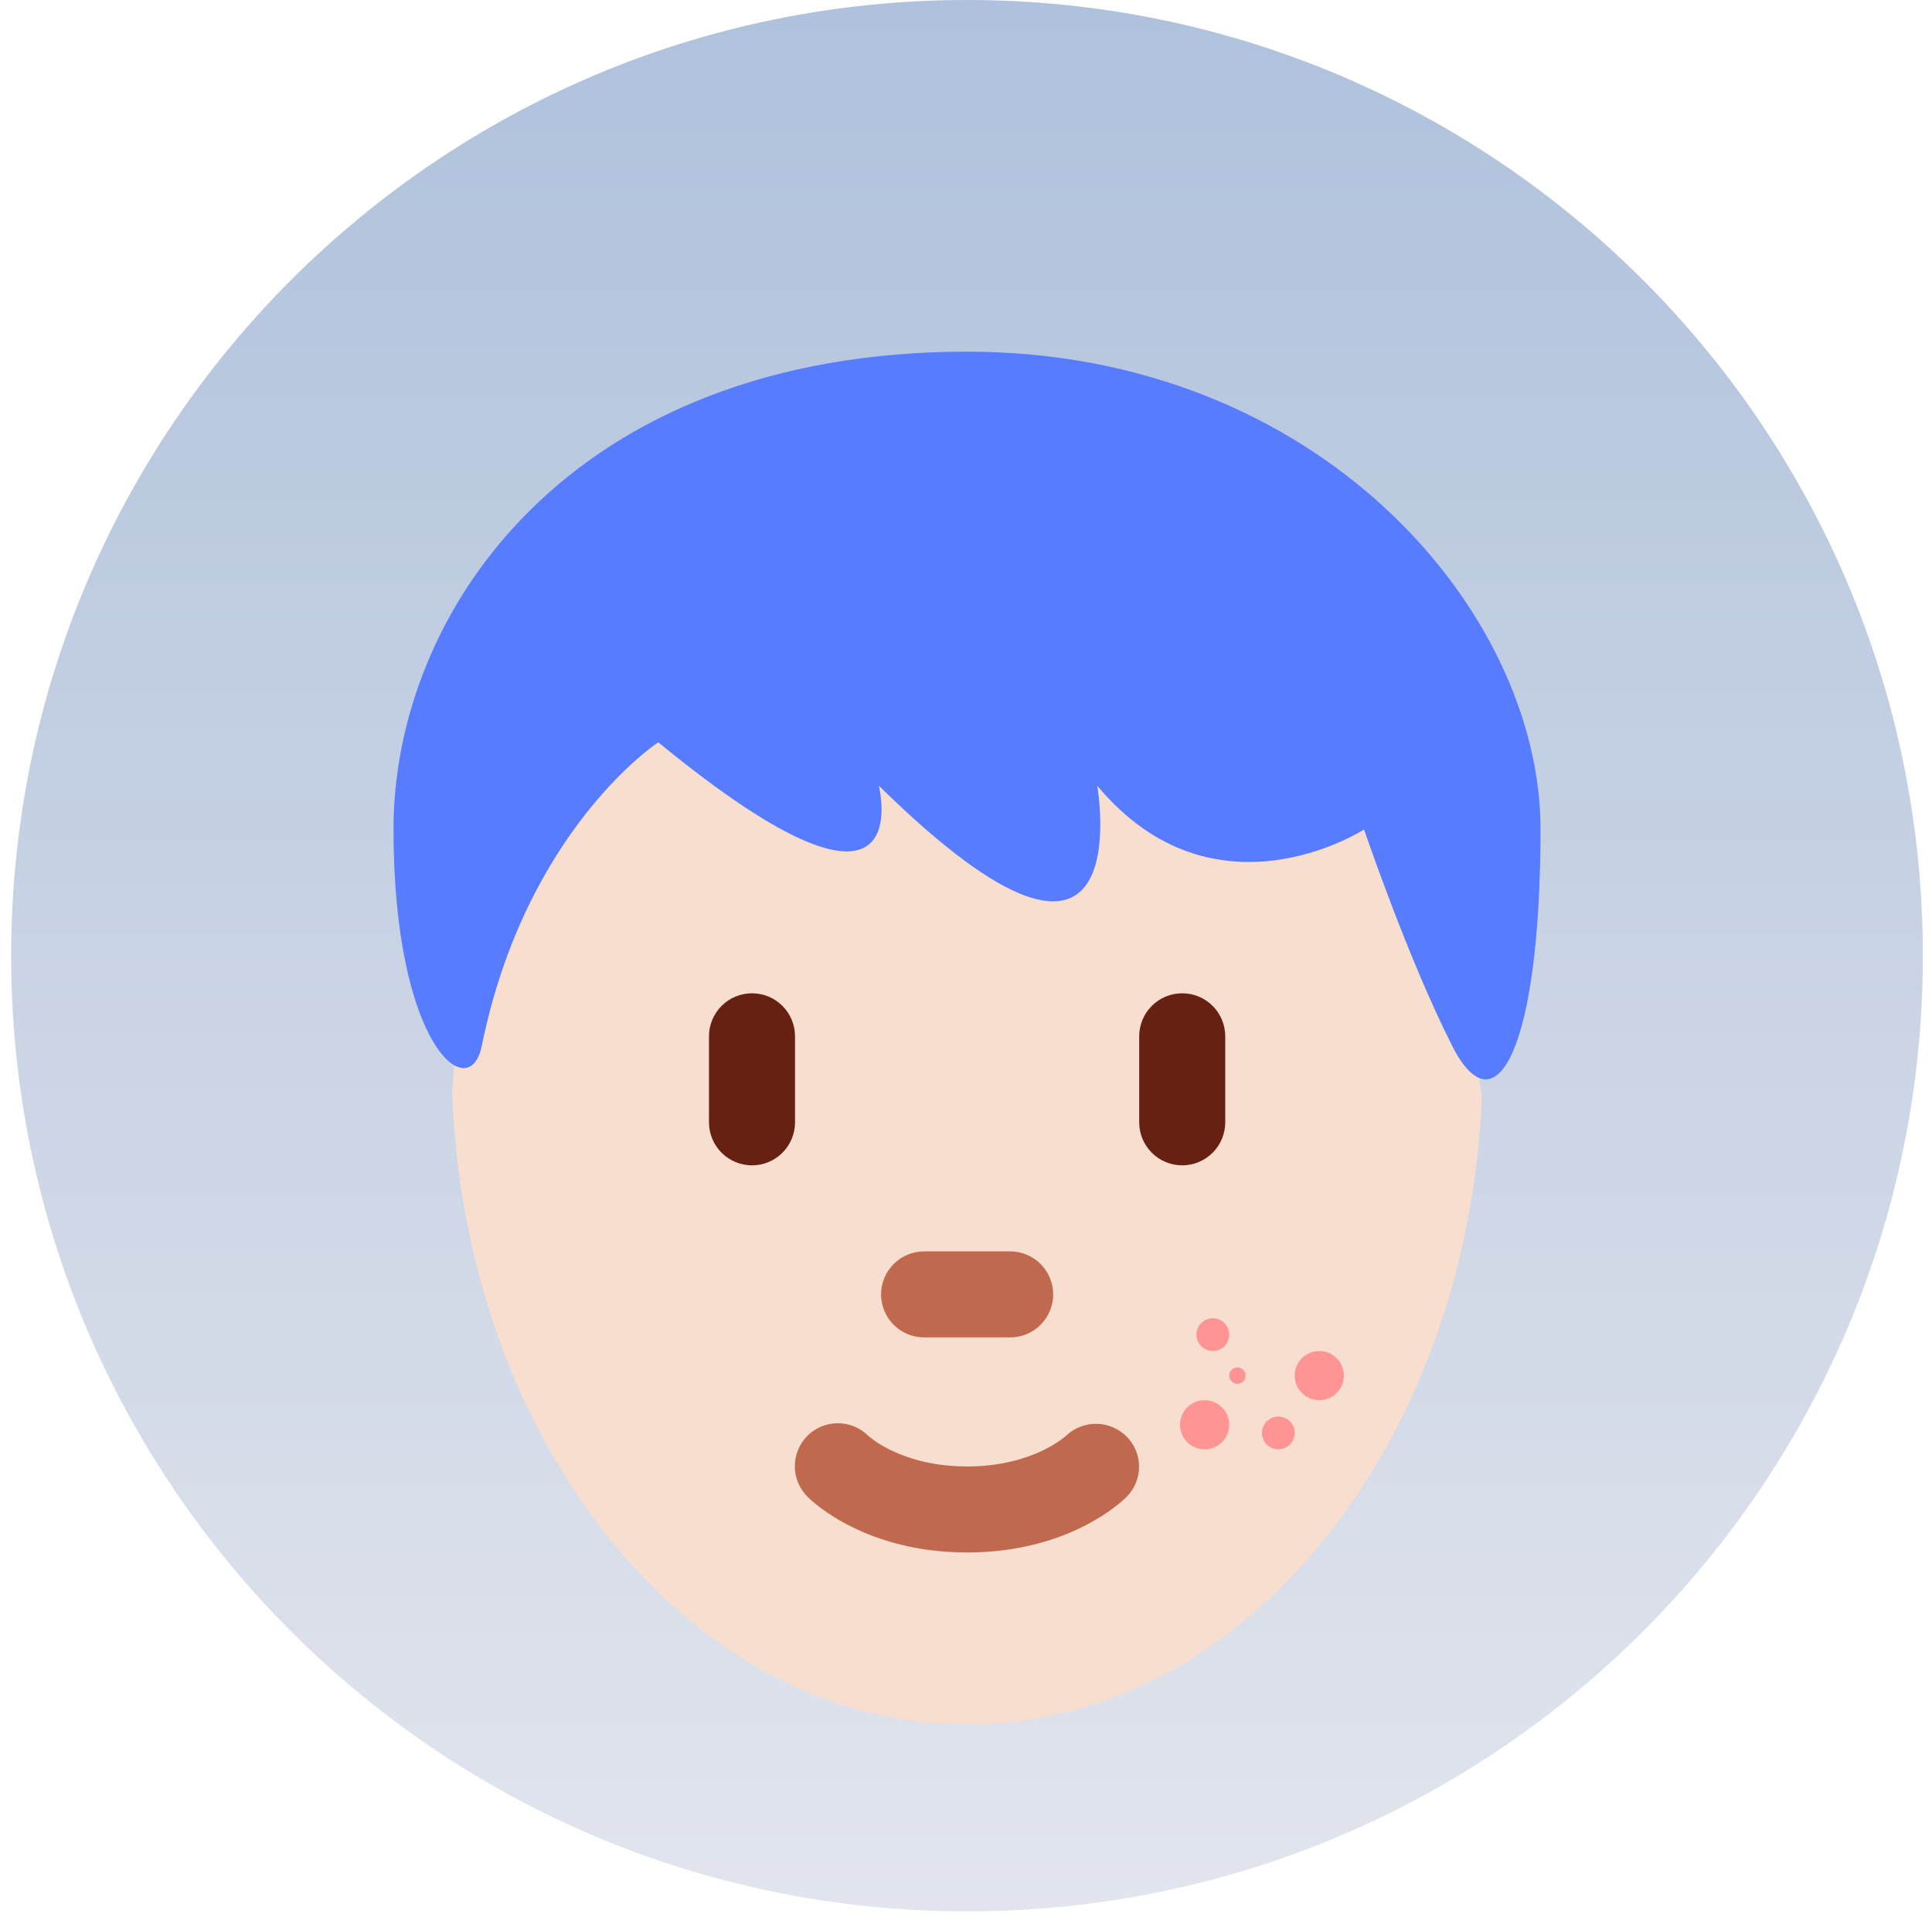
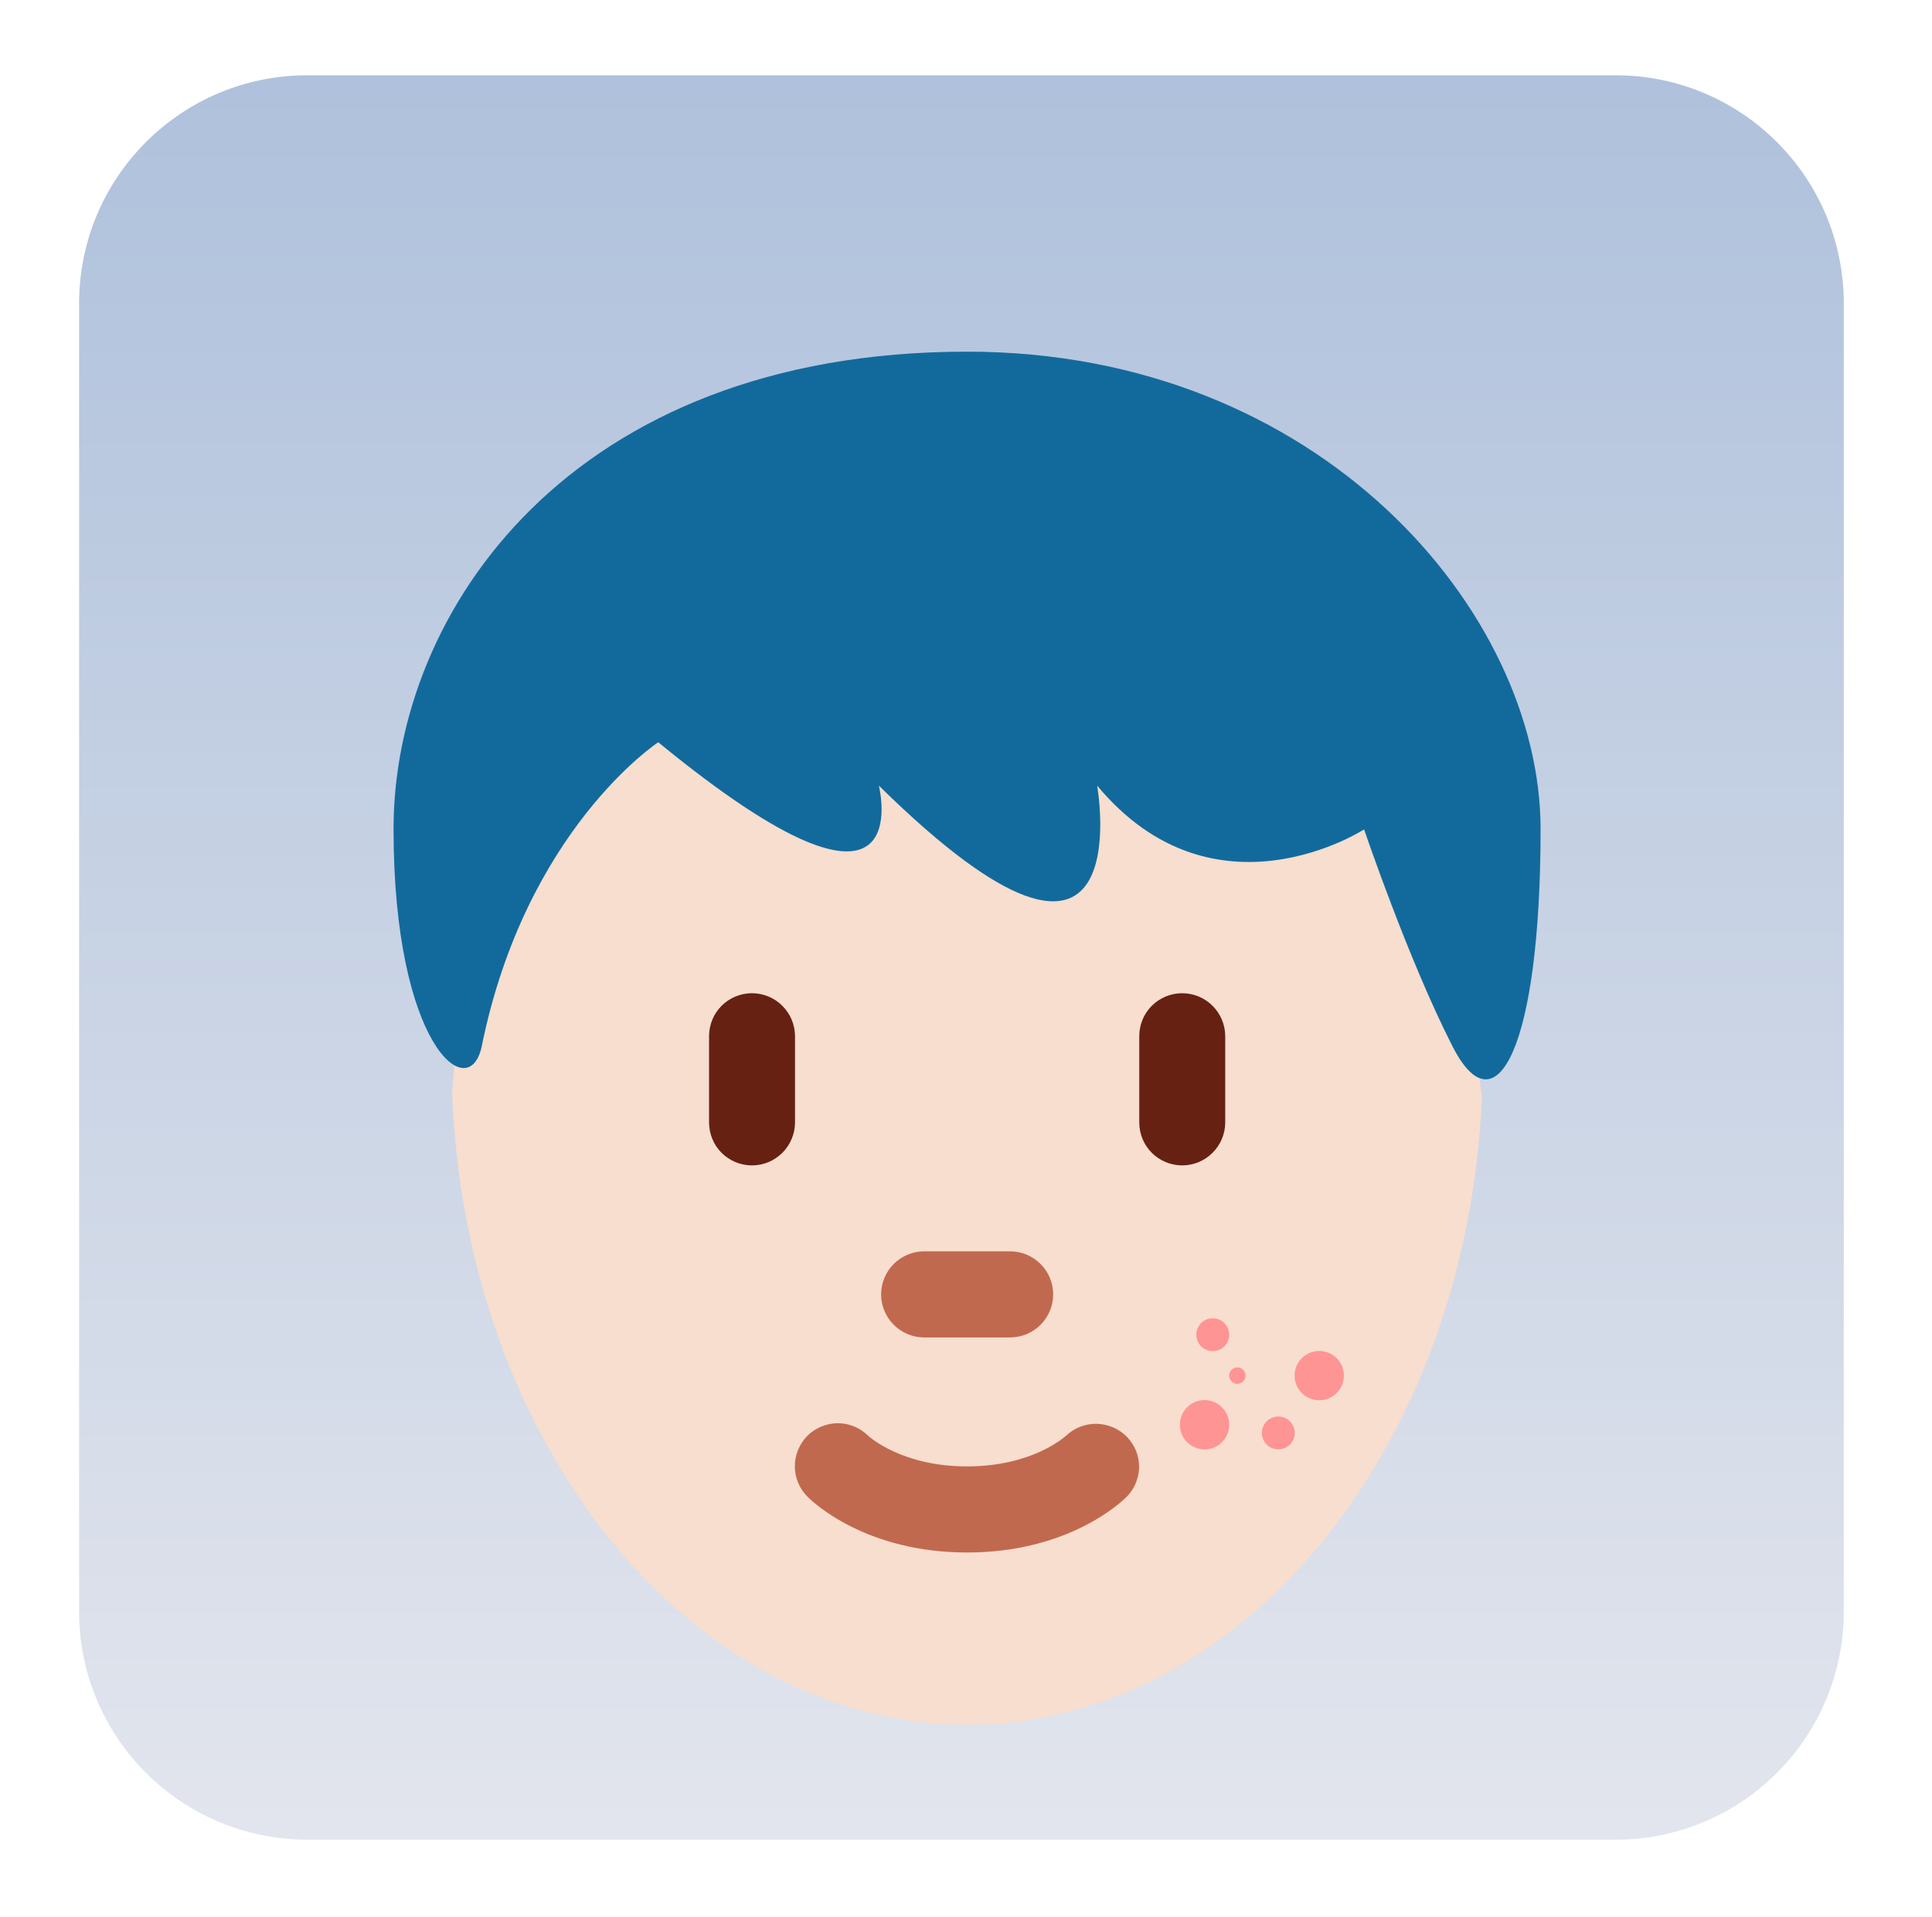
- <svg xmlns="http://www.w3.org/2000/svg" width="127" height="126" viewBox="0 0 127 126" fill="none">
-   <circle cx="63.567" cy="62.833" r="62.833" fill="url(#paint0_linear_4741_2341)" />
-   <path d="M78.727 46.326C67.415 46.326 42.948 43.385 42.948 43.385C42.948 43.385 38.056 48.766 35.228 51.594C29.959 56.863 30.417 63.531 29.719 71.848C30.587 94.964 45.386 113.382 63.572 113.382C81.654 113.382 96.394 95.17 97.409 72.233C96.413 61.967 89.502 46.326 78.727 46.326Z" fill="#F7DECE" />
-   <path d="M63.574 102.069C56.936 102.069 53.464 98.789 53.09 98.413C52.556 97.886 52.253 97.169 52.248 96.419C52.243 95.669 52.536 94.948 53.062 94.414C53.589 93.88 54.306 93.577 55.056 93.572C55.806 93.566 56.527 93.859 57.061 94.386C57.205 94.519 59.34 96.413 63.574 96.413C67.869 96.413 70.002 94.462 70.092 94.38C70.635 93.871 71.356 93.595 72.1 93.61C72.844 93.626 73.552 93.931 74.074 94.462C74.591 94.99 74.88 95.701 74.876 96.441C74.873 97.18 74.579 97.889 74.057 98.413C73.684 98.789 70.211 102.069 63.574 102.069ZM66.402 87.929H60.746C59.996 87.929 59.276 87.631 58.746 87.101C58.216 86.571 57.918 85.851 57.918 85.101C57.918 84.351 58.216 83.632 58.746 83.102C59.276 82.571 59.996 82.273 60.746 82.273H66.402C67.152 82.273 67.871 82.571 68.401 83.102C68.932 83.632 69.23 84.351 69.23 85.101C69.23 85.851 68.932 86.571 68.401 87.101C67.871 87.631 67.152 87.929 66.402 87.929Z" fill="#C1694F" />
-   <path d="M49.433 76.617C48.683 76.617 47.964 76.319 47.434 75.788C46.903 75.258 46.605 74.539 46.605 73.789V68.133C46.605 67.383 46.903 66.663 47.434 66.133C47.964 65.603 48.683 65.305 49.433 65.305C50.183 65.305 50.903 65.603 51.433 66.133C51.963 66.663 52.261 67.383 52.261 68.133V73.789C52.261 74.539 51.963 75.258 51.433 75.788C50.903 76.319 50.183 76.617 49.433 76.617ZM77.713 76.617C76.963 76.617 76.244 76.319 75.713 75.788C75.183 75.258 74.885 74.539 74.885 73.789V68.133C74.885 67.383 75.183 66.663 75.713 66.133C76.244 65.603 76.963 65.305 77.713 65.305C78.463 65.305 79.182 65.603 79.713 66.133C80.243 66.663 80.541 67.383 80.541 68.133V73.789C80.541 74.539 80.243 75.258 79.713 75.788C79.182 76.319 78.463 76.617 77.713 76.617Z" fill="#662113" />
-   <path d="M63.567 23.121C86.77 23.121 101.266 40.242 101.266 54.509C101.266 68.773 98.365 74.485 95.466 68.773C92.564 63.069 89.666 54.534 89.666 54.534C89.666 54.534 79.83 60.905 72.124 51.652C72.124 51.652 75.17 68.773 57.767 51.652C57.767 51.652 60.668 63.069 43.268 48.802C43.268 48.802 34.566 54.509 31.667 68.773C30.864 72.735 25.867 68.773 25.867 54.509C25.864 40.242 37.465 23.121 63.567 23.121Z" fill="#577CFF" />
-   <circle cx="79.724" cy="87.747" r="1.077" fill="#FF9494" />
-   <circle cx="81.339" cy="90.441" r="0.539" fill="#FF9494" />
-   <circle cx="79.184" cy="93.672" r="1.616" fill="#FF9494" />
-   <circle cx="84.032" cy="94.21" r="1.077" fill="#FF9494" />
-   <circle cx="86.723" cy="90.44" r="1.616" fill="#FF9494" />
+ <svg xmlns="http://www.w3.org/2000/svg" width="127" height="126">
  <defs>
-     <linearGradient id="paint0_linear_4741_2341" x1="63.567" y1="0" x2="63.567" y2="125.665" gradientUnits="userSpaceOnUse">
+     <linearGradient id="paint0_linear_4741_2341" x1="0.5" x2="0.5" y1="0" y2="1">
      <stop stop-color="#AFC1DC" />
      <stop offset="1" stop-color="#E2E5ED" />
    </linearGradient>
  </defs>
+   <g class="layer">
+     <rect fill="url(#paint0_linear_4741_2341)" height="116" id="svg_12" rx="15" ry="15" width="116" x="5.2" y="4.95" />
+     <path d="m78.73,46.33c-11.31,0 -35.78,-2.95 -35.78,-2.95c0,0 -4.89,5.39 -7.72,8.21c-5.27,5.27 -4.81,11.94 -5.51,20.26c0.87,23.11 15.67,41.53 33.85,41.53c18.08,0 32.82,-18.21 33.84,-41.15c-1,-10.26 -7.91,-25.9 -18.68,-25.9z" fill="#F7DECE" id="svg_2" />
+     <path d="m63.57,102.07c-6.63,0 -10.11,-3.28 -10.48,-3.66c-0.53,-0.52 -0.84,-1.24 -0.84,-1.99c-0.01,-0.75 0.29,-1.47 0.81,-2.01c0.53,-0.53 1.25,-0.83 2,-0.84c0.75,0 1.47,0.29 2,0.82c0.15,0.13 2.28,2.02 6.51,2.02c4.3,0 6.43,-1.95 6.52,-2.03c0.55,-0.51 1.27,-0.79 2.01,-0.77c0.74,0.02 1.45,0.32 1.97,0.85c0.52,0.53 0.81,1.24 0.81,1.98c-0.01,0.74 -0.3,1.45 -0.82,1.97c-0.38,0.38 -3.85,3.66 -10.49,3.66zm2.83,-14.14l-5.65,0c-0.75,0 -1.47,-0.3 -2,-0.83c-0.53,-0.53 -0.83,-1.25 -0.83,-2c0,-0.75 0.3,-1.47 0.83,-2c0.53,-0.53 1.25,-0.83 2,-0.83l5.65,0c0.75,0 1.47,0.3 2,0.83c0.53,0.53 0.83,1.25 0.83,2c0,0.75 -0.3,1.47 -0.83,2c-0.53,0.53 -1.25,0.83 -2,0.83z" fill="#C1694F" id="svg_3" />
+     <path d="m49.43,76.62c-0.75,0 -1.47,-0.3 -2,-0.83c-0.53,-0.53 -0.82,-1.25 -0.82,-2l0,-5.66c0,-0.75 0.29,-1.47 0.82,-2c0.53,-0.53 1.25,-0.83 2,-0.83c0.75,0 1.47,0.3 2,0.83c0.53,0.53 0.83,1.25 0.83,2l0,5.66c0,0.75 -0.3,1.47 -0.83,2c-0.53,0.53 -1.25,0.83 -2,0.83zm28.28,0c-0.75,0 -1.47,-0.3 -2,-0.83c-0.53,-0.53 -0.82,-1.25 -0.82,-2l0,-5.66c0,-0.75 0.29,-1.47 0.82,-2c0.53,-0.53 1.25,-0.83 2,-0.83c0.75,0 1.47,0.3 2,0.83c0.53,0.53 0.83,1.25 0.83,2l0,5.66c0,0.75 -0.3,1.47 -0.83,2c-0.53,0.53 -1.25,0.83 -2,0.83z" fill="#662113" id="svg_4" />
+     <path d="m63.57,23.12c23.2,0 37.7,17.12 37.7,31.39c0,14.26 -2.91,19.98 -5.8,14.26c-2.91,-5.7 -5.8,-14.24 -5.8,-14.24c0,0 -9.84,6.38 -17.55,-2.88c0,0 3.05,17.12 -14.35,0c0,0 2.9,11.42 -14.5,-2.85c0,0 -8.7,5.71 -11.6,19.97c-0.81,3.96 -5.8,0 -5.8,-14.26c-0.01,-14.27 11.59,-31.39 37.7,-31.39z" fill="#126a9c" id="svg_5" />
+     <circle cx="79.72" cy="87.75" fill="#FF9494" id="svg_6" r="1.08" />
+     <circle cx="81.34" cy="90.44" fill="#FF9494" id="svg_7" r="0.54" />
+     <circle cx="79.18" cy="93.67" fill="#FF9494" id="svg_8" r="1.62" />
+     <circle cx="84.03" cy="94.21" fill="#FF9494" id="svg_9" r="1.08" />
+     <circle cx="86.72" cy="90.44" fill="#FF9494" id="svg_10" r="1.62" />
+     <rect fill="url(#paint0_linear_4741_2341)" height="138" id="svg_11" width="138" x="-496.8" y="-316.8" />
+   </g>
</svg>
